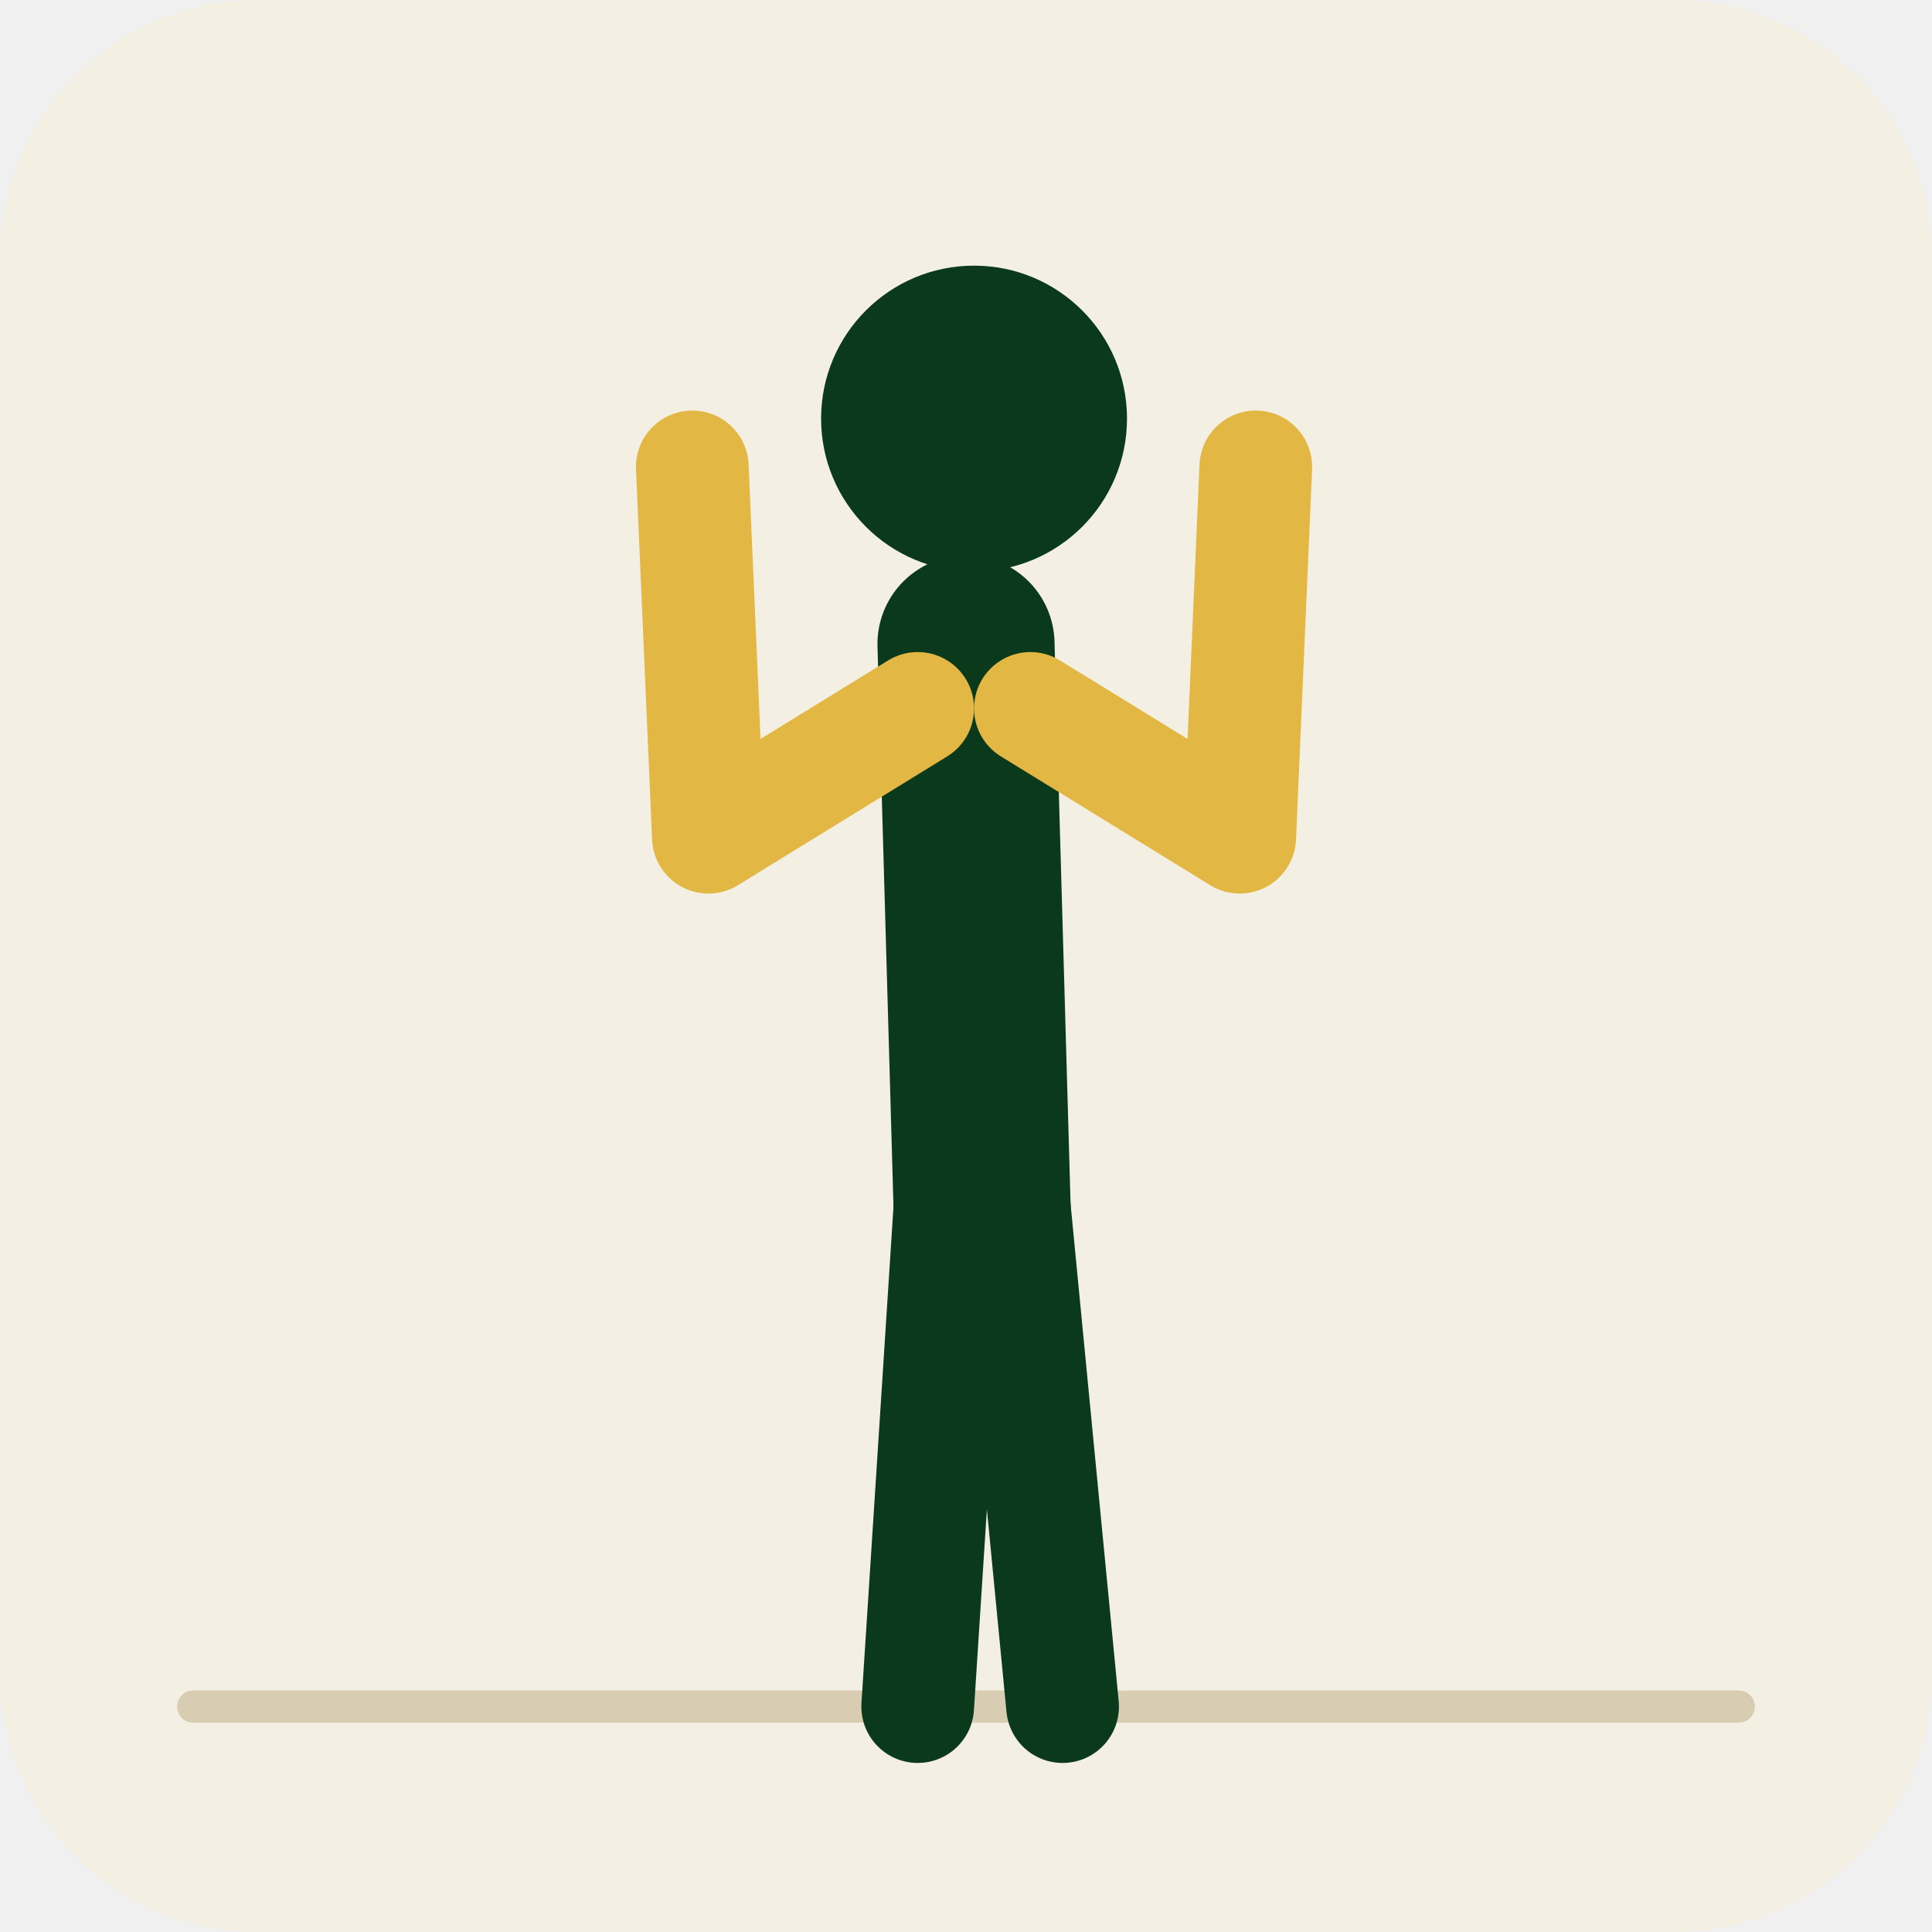
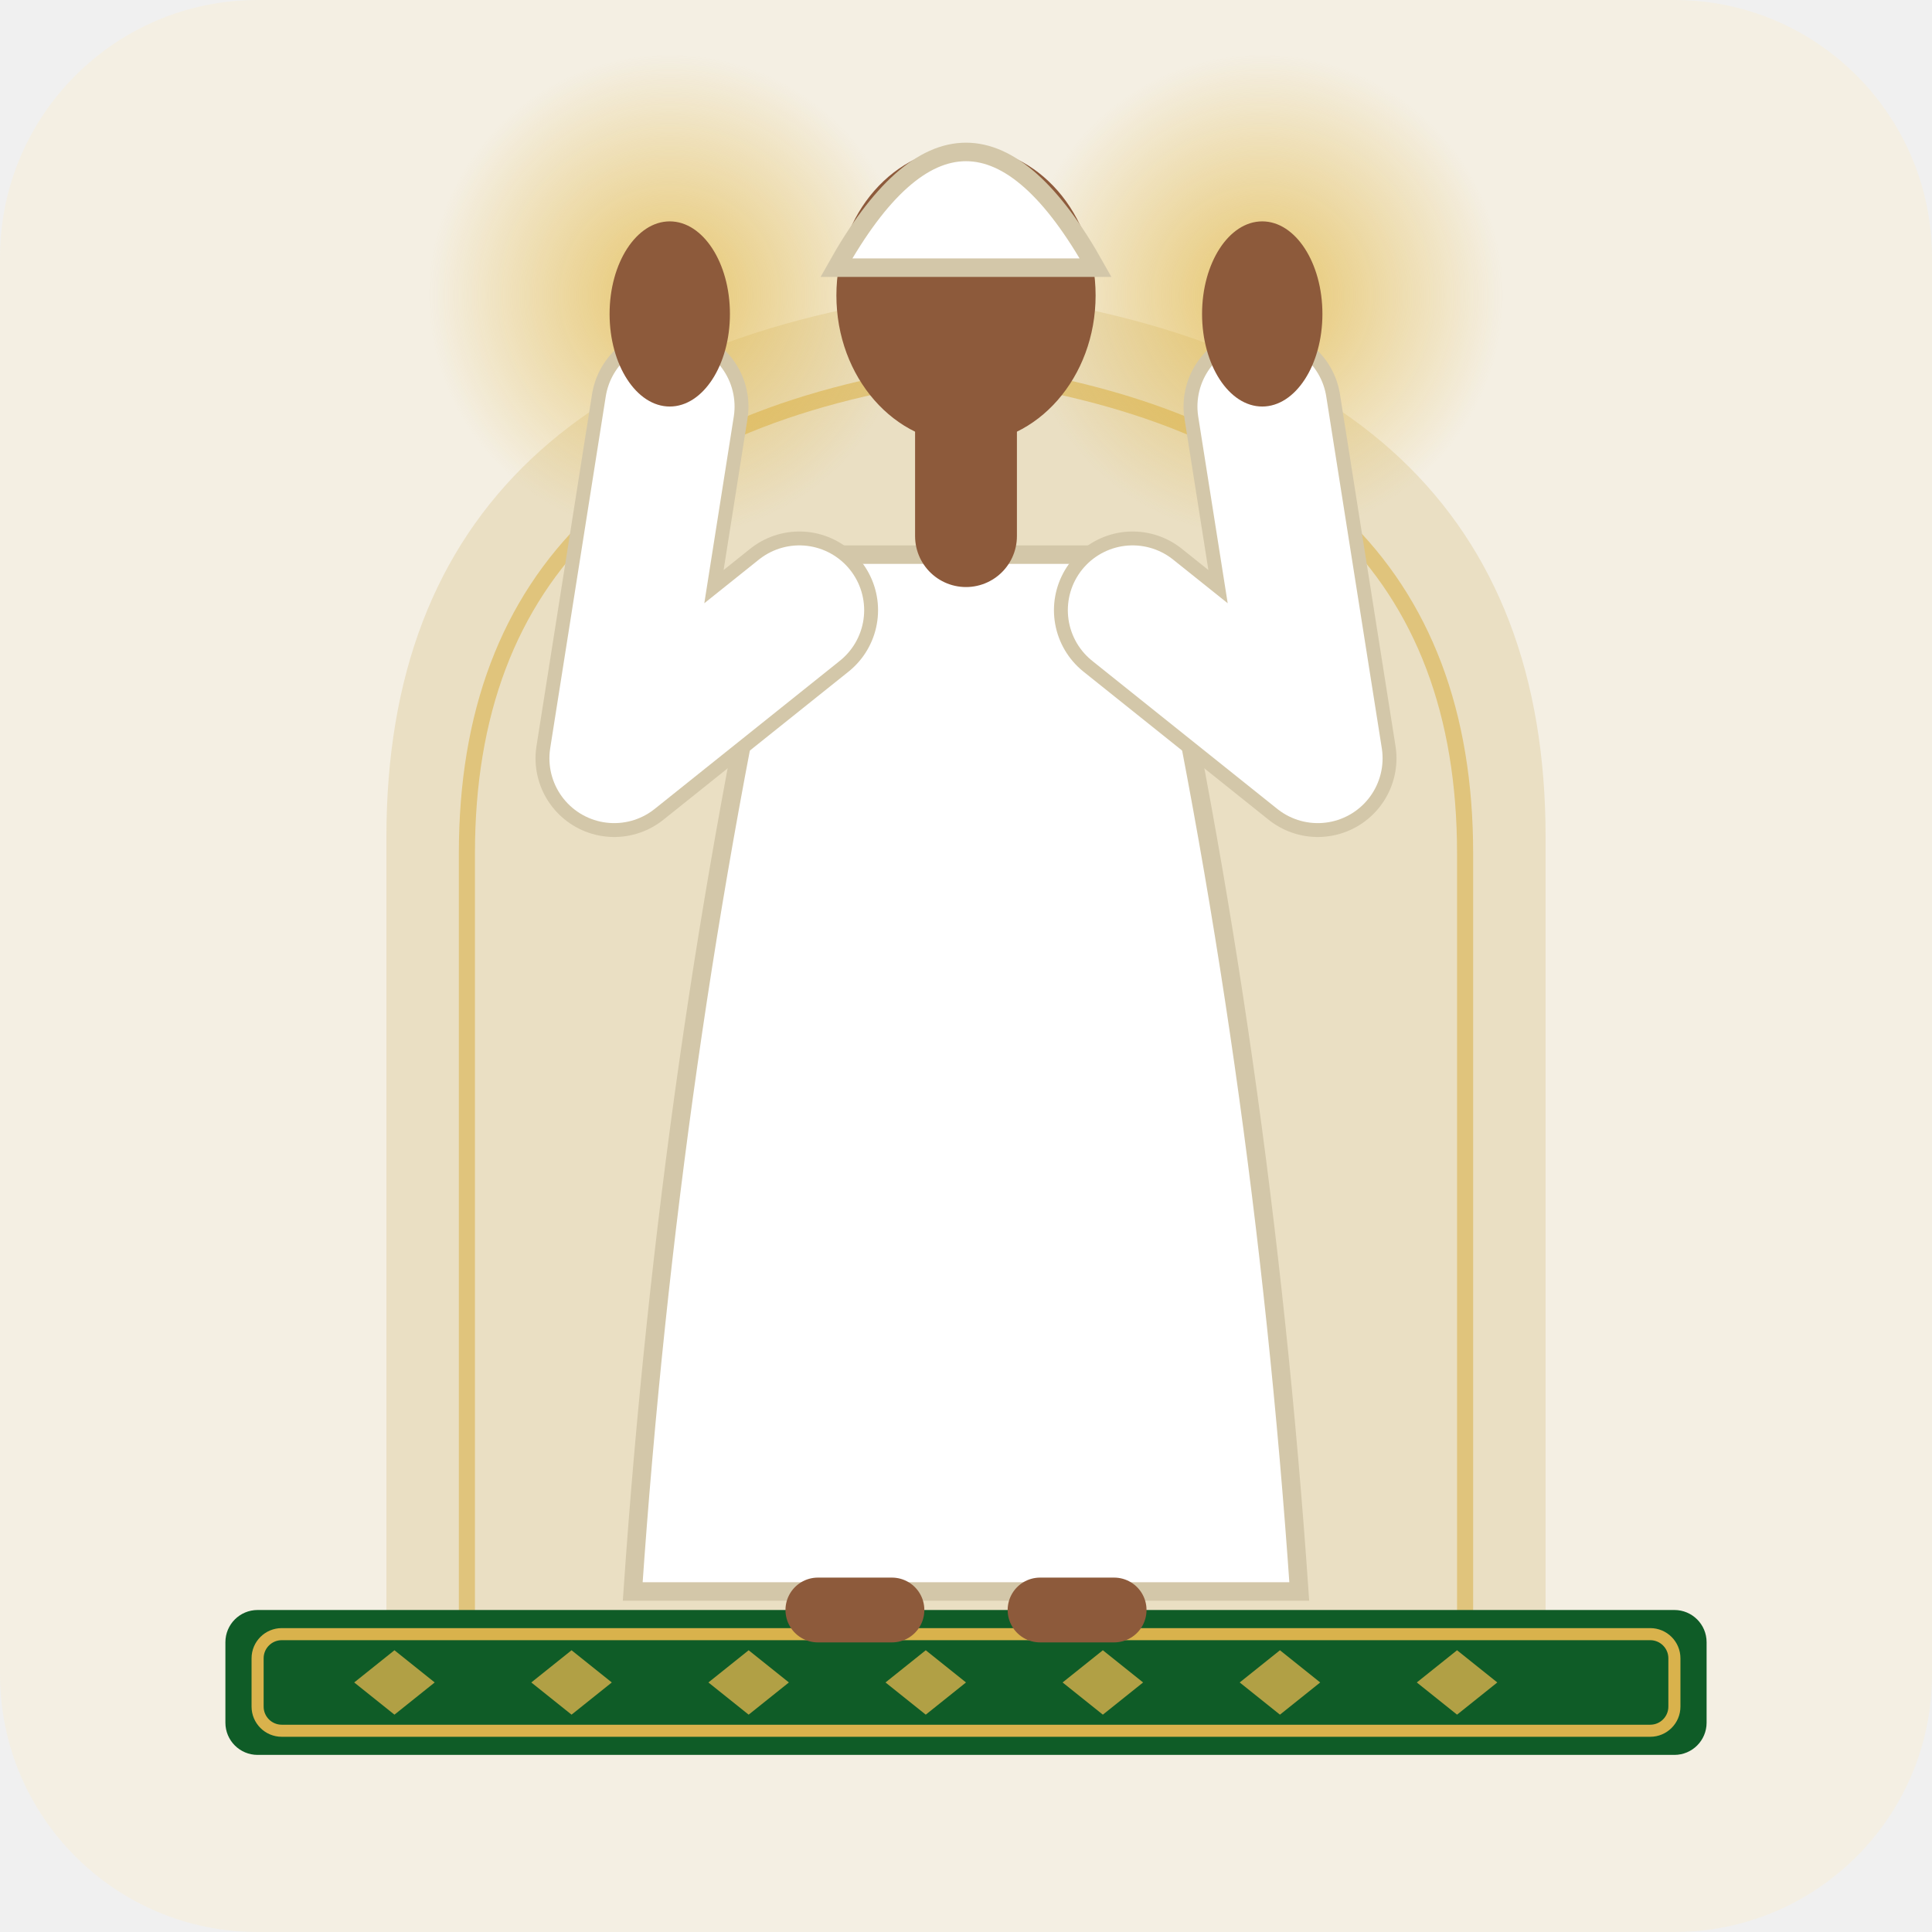
<svg xmlns="http://www.w3.org/2000/svg" viewBox="0 0 240 240" role="img" aria-label="Takbîr d’entrée : mains levées">
+   <defs>
+     <radialGradient id="g">
+       <stop offset="0" stop-color="#E2B743" stop-opacity=".75" />
+       <stop offset="1" stop-color="#E2B743" stop-opacity="0" />
+     </radialGradient>
+     <linearGradient id="w" x1="0" x2="0" y1="0" y2="1">
+       <stop offset="0" stop-color="#A9D6F2" />
+       <stop offset="1" stop-color="#3E9AD6" />
+     </linearGradient>
+   </defs>
  <rect width="240" height="240" rx="32" fill="#F4EFE3" />
-   <line x1="24" y1="212" x2="216" y2="212" stroke="#D8CDB2" stroke-width="4" stroke-linecap="round" />
-   <path d="M118 150 L114 212" fill="none" stroke="#0A3A1B" stroke-width="14" stroke-linecap="round" stroke-linejoin="round" />
-   <path d="M126 150 L132 212" fill="none" stroke="#0A3A1B" stroke-width="14" stroke-linecap="round" stroke-linejoin="round" />
-   <path d="M120 80 L122 150" fill="none" stroke="#0A3A1B" stroke-width="22" stroke-linecap="round" stroke-linejoin="round" />
-   <circle cx="121" cy="52" r="19" fill="#0A3A1B" />
-   <path d="M114 88 L88 104 L86 58" fill="none" stroke="#E2B743" stroke-width="14" stroke-linecap="round" stroke-linejoin="round" />
-   <path d="M128 88 L154 104 L156 58" fill="none" stroke="#E2B743" stroke-width="14" stroke-linecap="round" stroke-linejoin="round" />
+   <path d="M48 214 V104 Q48 44 120 36 Q192 44 192 104 V214 Z" fill="#EADFC3" />
+   <path d="M58 214 V106 Q58 54 120 46 Q182 54 182 106 V214" fill="none" stroke="#D9B24C" stroke-width="2" opacity=".6" />
+   <rect x="28" y="200" width="184" height="18" rx="4" fill="#0F5C27" />
+   <rect x="32" y="203" width="176" height="12" rx="3" fill="none" stroke="#D9B24C" stroke-width="1.5" />
+   <path d="M44 209 l5 -4 l5 4 l-5 4 z" fill="#D9B24C" opacity=".8" />
+   <path d="M66 209 l5 -4 l5 4 l-5 4 z" fill="#D9B24C" opacity=".8" />
+   <path d="M88 209 l5 -4 l5 4 l-5 4 z" fill="#D9B24C" opacity=".8" />
+   <path d="M110 209 l5 -4 l5 4 l-5 4 z" fill="#D9B24C" opacity=".8" />
+   <path d="M132 209 l5 -4 l5 4 l-5 4 z" fill="#D9B24C" opacity=".8" />
+   <path d="M154 209 l5 -4 l5 4 l-5 4 z" fill="#D9B24C" opacity=".8" />
+   <path d="M176 209 l5 -4 l5 4 l-5 4 z" fill="#D9B24C" opacity=".8" />
+   <g transform="translate(120 200) scale(1.15) translate(-120 -200)">
+     <circle cx="88" cy="58" r="26" fill="url(#g)" />
+     <circle cx="152" cy="58" r="26" fill="url(#g)" />
+     <path d="M100 86 L140 86 Q152 140 156 198 L84 198 Q88 140 100 86 Z" fill="#FFFFFF" stroke="#D3C7A9" stroke-width="2" />
+     <path d="M104 200 L112 200" fill="none" stroke="#8D5A3B" stroke-width="7" stroke-linecap="round" stroke-linejoin="round" />
+     <path d="M128 200 L136 200" fill="none" stroke="#8D5A3B" stroke-width="7" stroke-linecap="round" stroke-linejoin="round" />
+     <path d="M102 92 L82 108 L88 70" fill="none" stroke="#D3C7A9" stroke-width="17" stroke-linecap="round" stroke-linejoin="round" />
+     <path d="M102 92 L82 108 L88 70" fill="none" stroke="#FFFFFF" stroke-width="14" stroke-linecap="round" stroke-linejoin="round" />
+     <path d="M138 92 L158 108 L152 70" fill="none" stroke="#D3C7A9" stroke-width="17" stroke-linecap="round" stroke-linejoin="round" />
+     <path d="M138 92 L158 108 L152 70" fill="none" stroke="#FFFFFF" stroke-width="14" stroke-linecap="round" stroke-linejoin="round" />
+     <ellipse cx="88" cy="60" rx="6.5" ry="10" fill="#8D5A3B" />
+     <ellipse cx="152" cy="60" rx="6.5" ry="10" fill="#8D5A3B" />
+     <path d="M120 70 L120 84" fill="none" stroke="#8D5A3B" stroke-width="11" stroke-linecap="round" stroke-linejoin="round" />
+     <g transform="rotate(0 120 58)">
+       <ellipse cx="120" cy="58" rx="14" ry="16" fill="#8D5A3B" />
+       <path d="M106 55 Q120 30 134 55 Z" fill="#FFFFFF" stroke="#D3C7A9" stroke-width="2" />
+     </g>
+   </g>
</svg>
